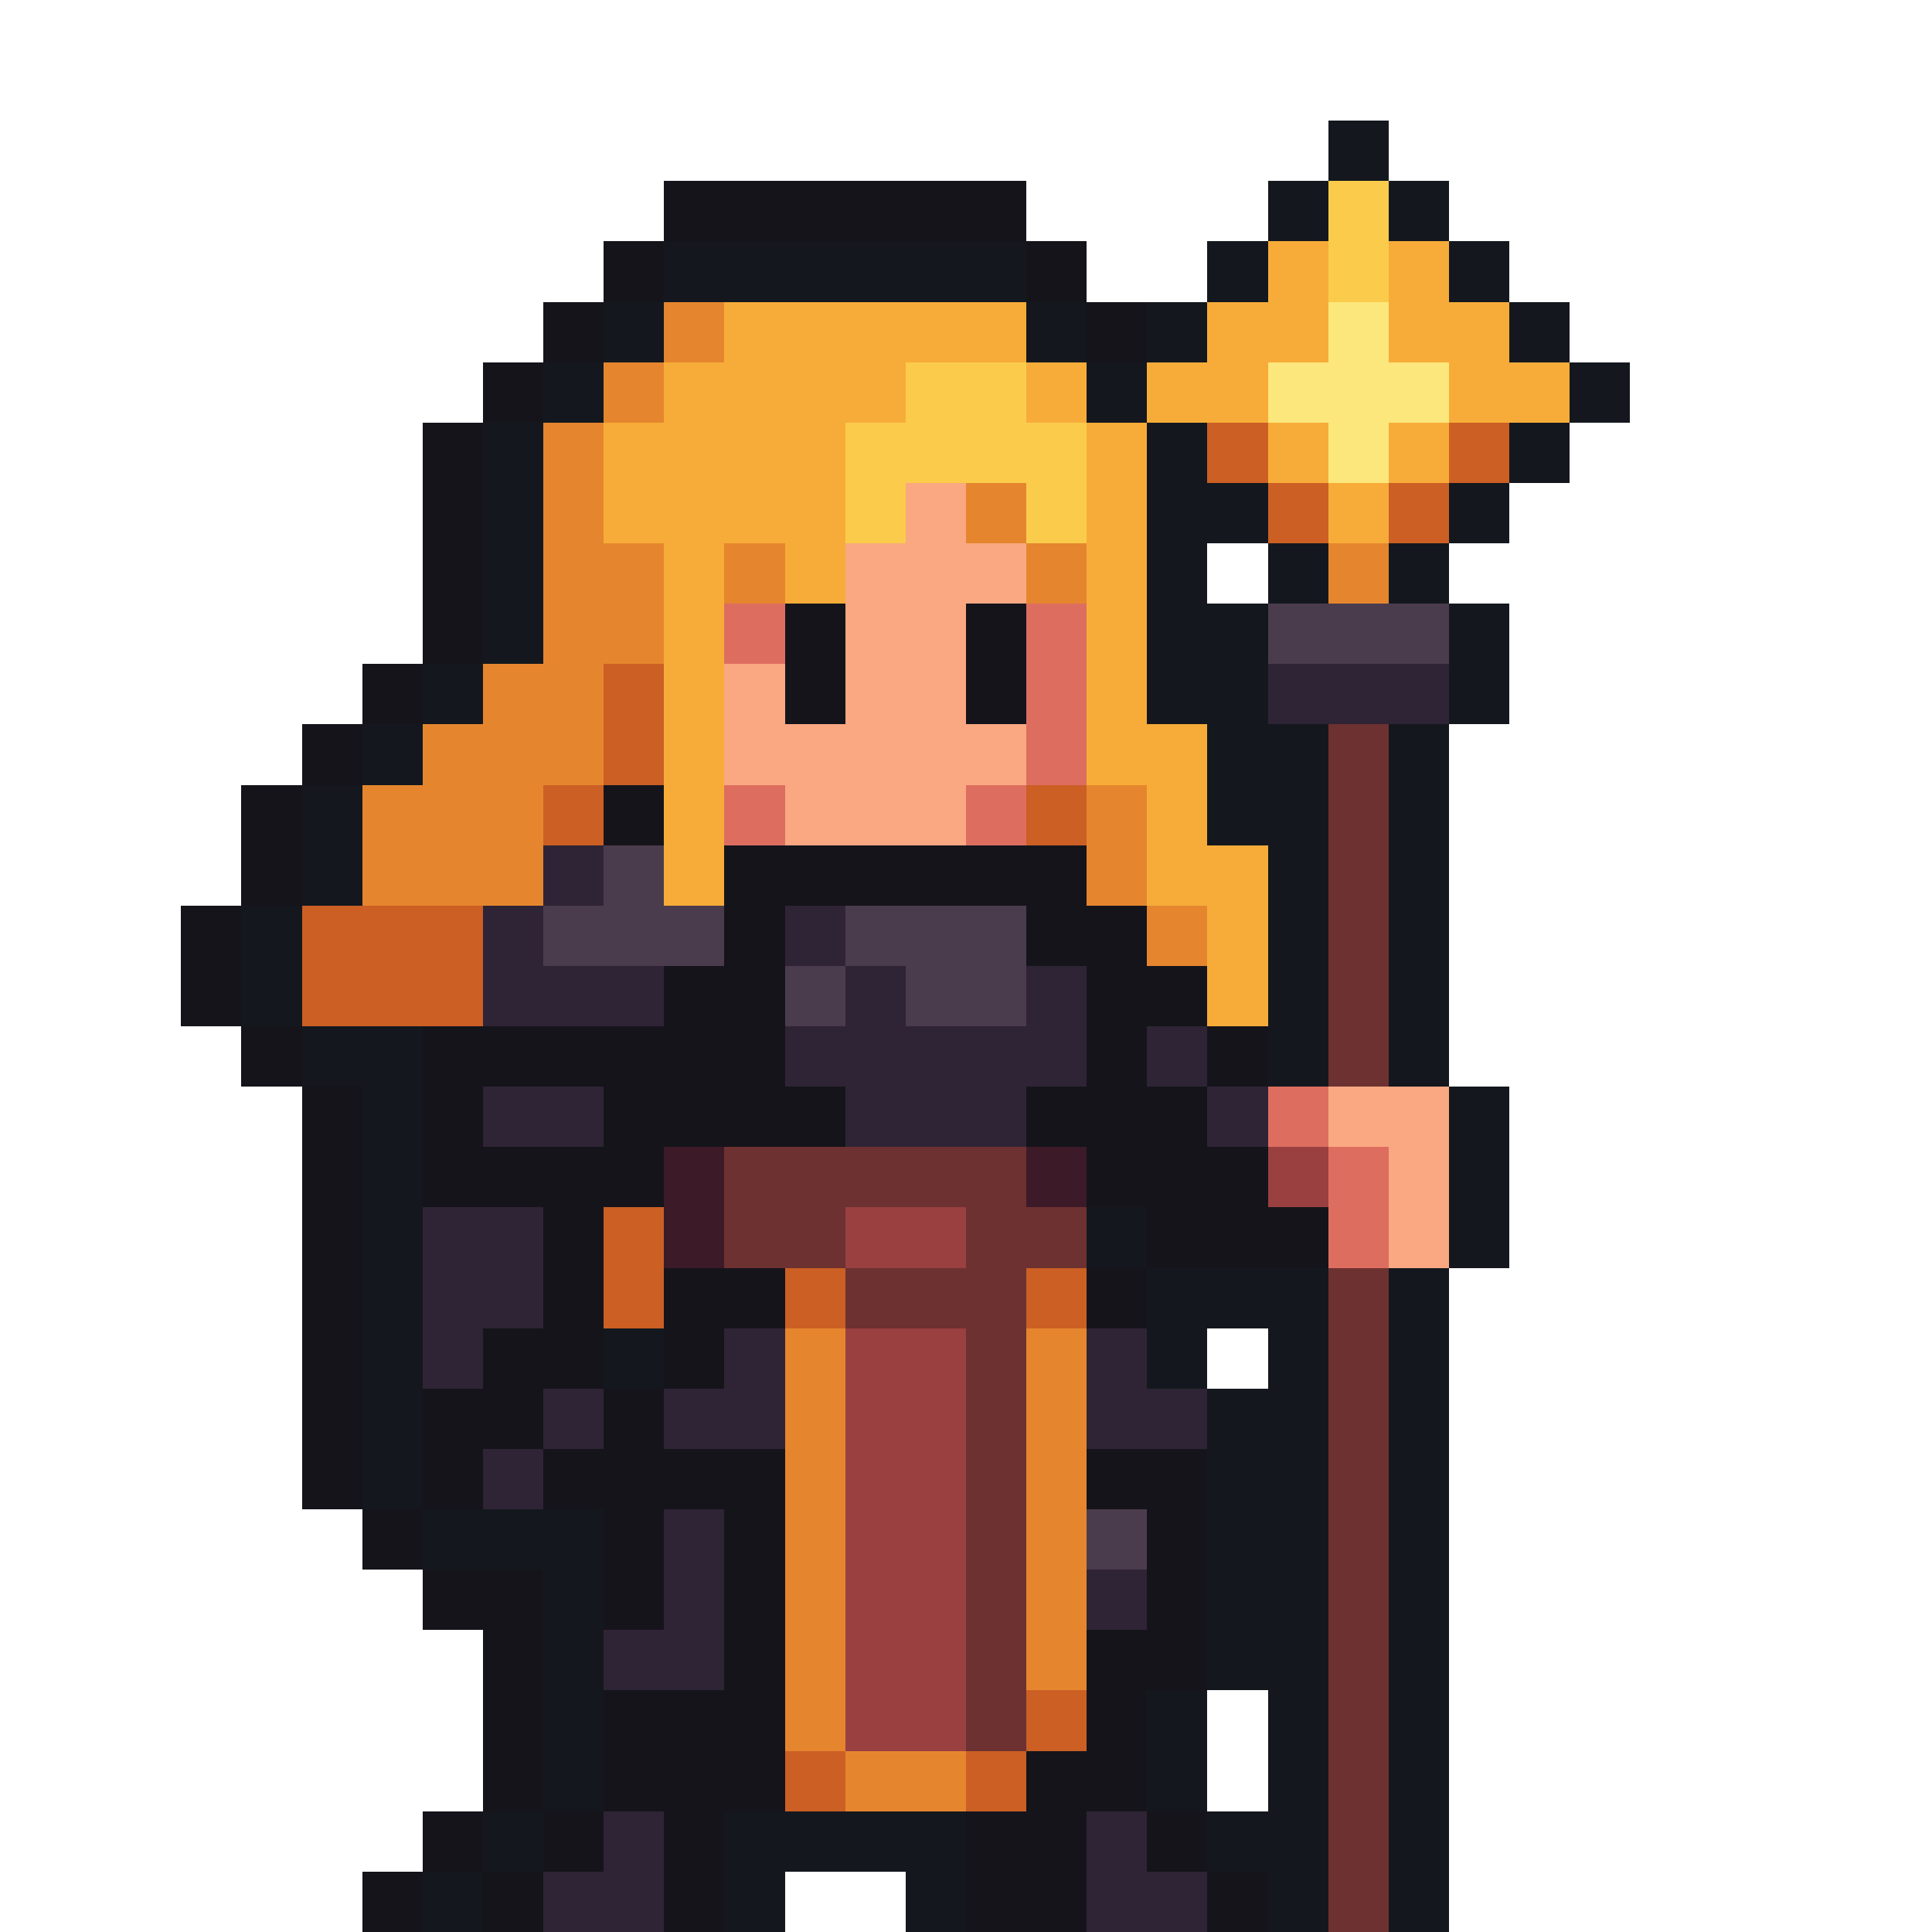
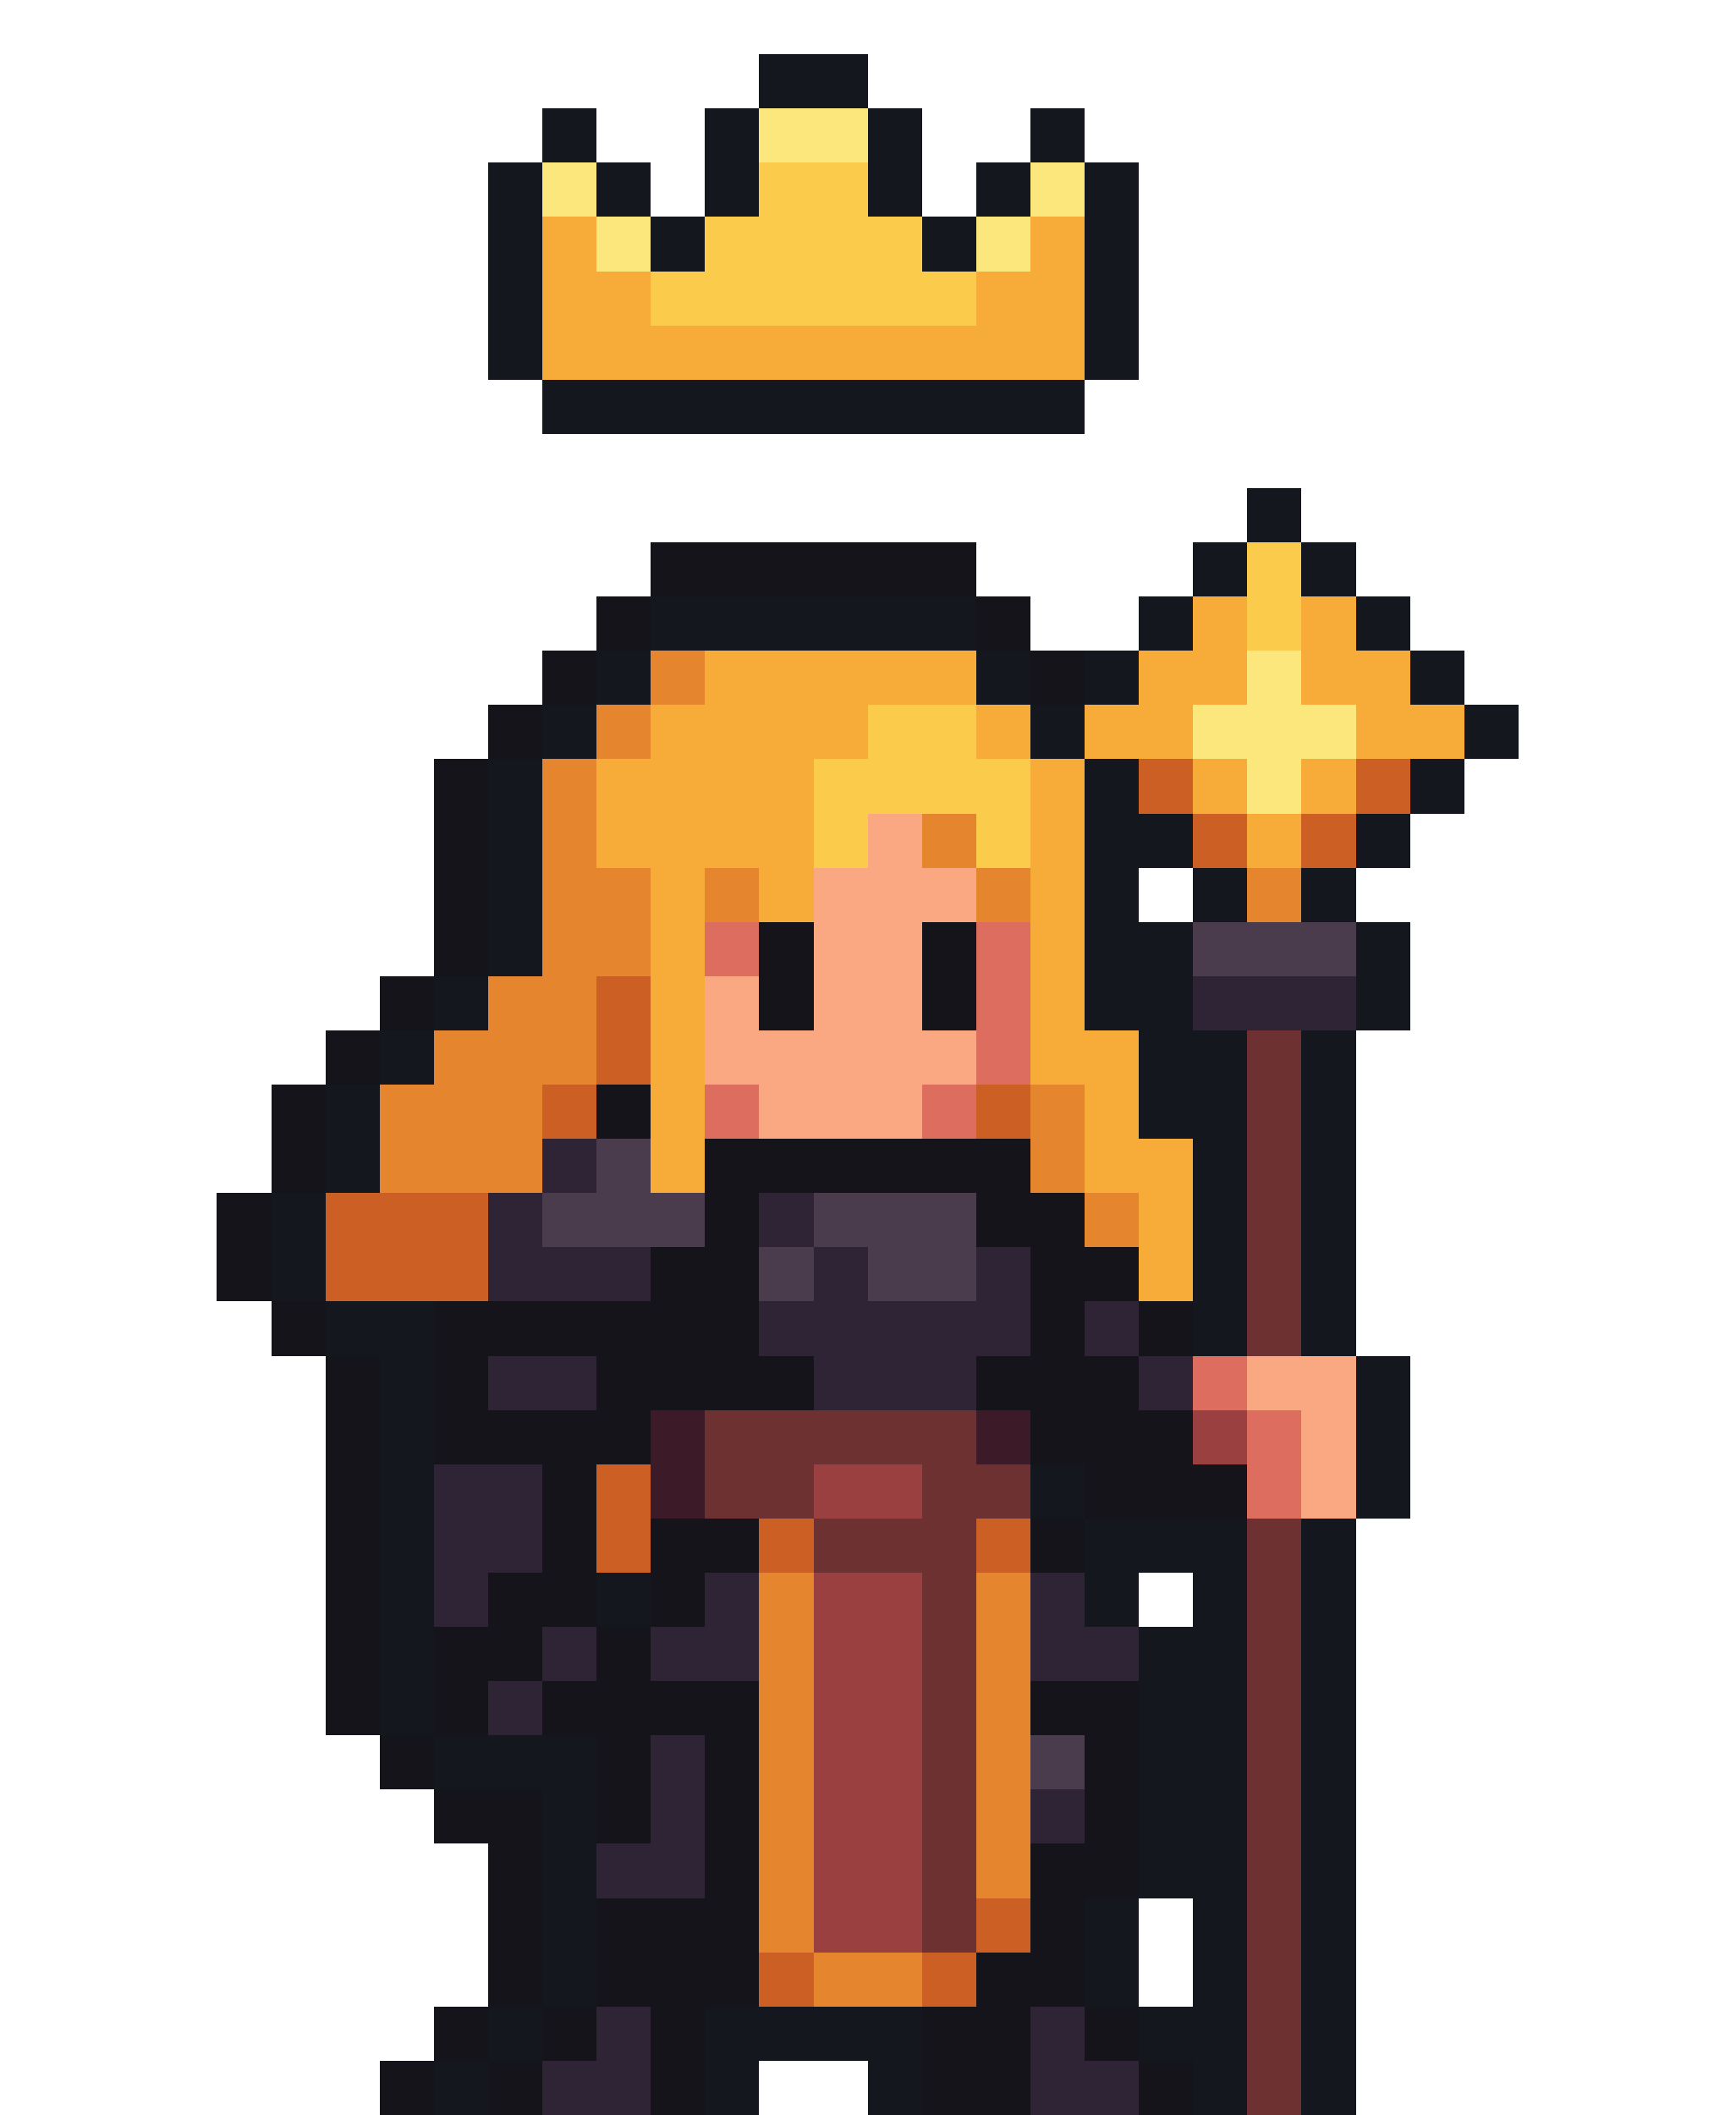
- <svg xmlns="http://www.w3.org/2000/svg" version="1.1" width="32" height="32" shape-rendering="crispEdges">
-   <rect x="22" y="2" width="1" height="1" fill="#14181E" />
-   <rect x="11" y="3" width="6" height="1" fill="#15141B" />
-   <rect x="21" y="3" width="1" height="1" fill="#14181E" />
-   <rect x="22" y="3" width="1" height="2" fill="#FBCC4C" />
-   <rect x="23" y="3" width="1" height="1" fill="#14181E" />
-   <rect x="10" y="4" width="1" height="1" fill="#15141B" />
-   <rect x="11" y="4" width="6" height="1" fill="#14181E" />
-   <rect x="17" y="4" width="1" height="1" fill="#15141B" />
-   <rect x="20" y="4" width="1" height="1" fill="#14181E" />
-   <rect x="21" y="4" width="1" height="2" fill="#F7AC39" />
-   <rect x="23" y="4" width="1" height="2" fill="#F7AC39" />
-   <rect x="24" y="4" width="1" height="1" fill="#14181E" />
-   <rect x="9" y="5" width="1" height="1" fill="#15141B" />
-   <rect x="10" y="5" width="1" height="1" fill="#14181E" />
-   <rect x="11" y="5" width="1" height="1" fill="#E5862E" />
-   <rect x="12" y="5" width="5" height="1" fill="#F7AC39" />
-   <rect x="17" y="5" width="1" height="1" fill="#14181E" />
-   <rect x="18" y="5" width="1" height="1" fill="#15141B" />
-   <rect x="19" y="5" width="1" height="1" fill="#14181E" />
-   <rect x="20" y="5" width="1" height="2" fill="#F7AC39" />
-   <rect x="22" y="5" width="1" height="3" fill="#FCE77C" />
-   <rect x="24" y="5" width="1" height="2" fill="#F7AC39" />
-   <rect x="25" y="5" width="1" height="1" fill="#14181E" />
-   <rect x="8" y="6" width="1" height="1" fill="#15141B" />
-   <rect x="9" y="6" width="1" height="1" fill="#14181E" />
-   <rect x="10" y="6" width="1" height="1" fill="#E5862E" />
-   <rect x="11" y="6" width="4" height="1" fill="#F7AC39" />
-   <rect x="15" y="6" width="2" height="2" fill="#FBCC4C" />
-   <rect x="17" y="6" width="1" height="1" fill="#F7AC39" />
-   <rect x="18" y="6" width="1" height="1" fill="#14181E" />
-   <rect x="19" y="6" width="1" height="1" fill="#F7AC39" />
-   <rect x="21" y="6" width="1" height="1" fill="#FCE77C" />
-   <rect x="23" y="6" width="1" height="1" fill="#FCE77C" />
-   <rect x="25" y="6" width="1" height="1" fill="#F7AC39" />
-   <rect x="26" y="6" width="1" height="1" fill="#14181E" />
-   <rect x="7" y="7" width="1" height="4" fill="#15141B" />
-   <rect x="8" y="7" width="1" height="4" fill="#14181E" />
-   <rect x="9" y="7" width="1" height="6" fill="#E5862E" />
-   <rect x="10" y="7" width="4" height="2" fill="#F7AC39" />
-   <rect x="14" y="7" width="1" height="2" fill="#FBCC4C" />
-   <rect x="17" y="7" width="1" height="2" fill="#FBCC4C" />
-   <rect x="18" y="7" width="1" height="6" fill="#F7AC39" />
-   <rect x="19" y="7" width="1" height="5" fill="#14181E" />
-   <rect x="20" y="7" width="1" height="1" fill="#CB5F24" />
-   <rect x="21" y="7" width="1" height="1" fill="#F7AC39" />
-   <rect x="23" y="7" width="1" height="1" fill="#F7AC39" />
-   <rect x="24" y="7" width="1" height="1" fill="#CB5F24" />
-   <rect x="25" y="7" width="1" height="1" fill="#14181E" />
-   <rect x="15" y="8" width="1" height="6" fill="#F9A882" />
-   <rect x="16" y="8" width="1" height="1" fill="#E5862E" />
-   <rect x="20" y="8" width="1" height="1" fill="#14181E" />
-   <rect x="21" y="8" width="1" height="1" fill="#CB5F24" />
-   <rect x="22" y="8" width="1" height="1" fill="#F7AC39" />
-   <rect x="23" y="8" width="1" height="1" fill="#CB5F24" />
-   <rect x="24" y="8" width="1" height="1" fill="#14181E" />
-   <rect x="10" y="9" width="1" height="2" fill="#E5862E" />
-   <rect x="11" y="9" width="1" height="6" fill="#F7AC39" />
-   <rect x="12" y="9" width="1" height="1" fill="#E5862E" />
-   <rect x="13" y="9" width="1" height="1" fill="#F7AC39" />
-   <rect x="14" y="9" width="1" height="5" fill="#F9A882" />
-   <rect x="16" y="9" width="1" height="1" fill="#F9A882" />
-   <rect x="17" y="9" width="1" height="1" fill="#E5862E" />
-   <rect x="21" y="9" width="1" height="1" fill="#14181E" />
-   <rect x="22" y="9" width="1" height="1" fill="#E5862E" />
+ <svg xmlns="http://www.w3.org/2000/svg" version="1.1" width="32" height="39" shape-rendering="crispEdges">
+   <rect x="14" y="1" width="2" height="1" fill="#14181E" />
+   <rect x="10" y="2" width="1" height="1" fill="#14181E" />
+   <rect x="13" y="2" width="1" height="2" fill="#14181E" />
+   <rect x="14" y="2" width="2" height="1" fill="#FCE77C" />
+   <rect x="16" y="2" width="1" height="2" fill="#14181E" />
+   <rect x="19" y="2" width="1" height="1" fill="#14181E" />
+   <rect x="9" y="3" width="1" height="4" fill="#14181E" />
+   <rect x="10" y="3" width="1" height="1" fill="#FCE77C" />
+   <rect x="11" y="3" width="1" height="1" fill="#14181E" />
+   <rect x="14" y="3" width="2" height="3" fill="#FBCC4C" />
+   <rect x="18" y="3" width="1" height="1" fill="#14181E" />
+   <rect x="19" y="3" width="1" height="1" fill="#FCE77C" />
+   <rect x="20" y="3" width="1" height="4" fill="#14181E" />
+   <rect x="10" y="4" width="1" height="3" fill="#F7AC39" />
+   <rect x="11" y="4" width="1" height="1" fill="#FCE77C" />
+   <rect x="12" y="4" width="1" height="1" fill="#14181E" />
+   <rect x="13" y="4" width="1" height="2" fill="#FBCC4C" />
+   <rect x="16" y="4" width="1" height="2" fill="#FBCC4C" />
+   <rect x="17" y="4" width="1" height="1" fill="#14181E" />
+   <rect x="18" y="4" width="1" height="1" fill="#FCE77C" />
+   <rect x="19" y="4" width="1" height="3" fill="#F7AC39" />
+   <rect x="11" y="5" width="1" height="2" fill="#F7AC39" />
+   <rect x="12" y="5" width="1" height="1" fill="#FBCC4C" />
+   <rect x="17" y="5" width="1" height="1" fill="#FBCC4C" />
+   <rect x="18" y="5" width="1" height="2" fill="#F7AC39" />
+   <rect x="12" y="6" width="6" height="1" fill="#F7AC39" />
+   <rect x="10" y="7" width="10" height="1" fill="#14181E" />
  <rect x="23" y="9" width="1" height="1" fill="#14181E" />
-   <rect x="12" y="10" width="1" height="1" fill="#DD6E5F" />
-   <rect x="13" y="10" width="1" height="2" fill="#15141B" />
-   <rect x="16" y="10" width="1" height="2" fill="#15141B" />
-   <rect x="17" y="10" width="1" height="3" fill="#DD6E5F" />
-   <rect x="20" y="10" width="1" height="4" fill="#14181E" />
-   <rect x="21" y="10" width="3" height="1" fill="#4B3C4D" />
-   <rect x="24" y="10" width="1" height="2" fill="#14181E" />
-   <rect x="6" y="11" width="1" height="1" fill="#15141B" />
-   <rect x="7" y="11" width="1" height="1" fill="#14181E" />
-   <rect x="8" y="11" width="1" height="4" fill="#E5862E" />
-   <rect x="10" y="11" width="1" height="2" fill="#CB5F24" />
-   <rect x="12" y="11" width="1" height="2" fill="#F9A882" />
-   <rect x="21" y="11" width="3" height="1" fill="#2F2435" />
-   <rect x="5" y="12" width="1" height="1" fill="#15141B" />
-   <rect x="6" y="12" width="1" height="1" fill="#14181E" />
-   <rect x="7" y="12" width="1" height="3" fill="#E5862E" />
-   <rect x="13" y="12" width="1" height="2" fill="#F9A882" />
-   <rect x="16" y="12" width="1" height="1" fill="#F9A882" />
-   <rect x="19" y="12" width="1" height="3" fill="#F7AC39" />
-   <rect x="21" y="12" width="1" height="6" fill="#14181E" />
-   <rect x="22" y="12" width="1" height="6" fill="#6D3131" />
-   <rect x="23" y="12" width="1" height="6" fill="#14181E" />
-   <rect x="4" y="13" width="1" height="2" fill="#15141B" />
-   <rect x="5" y="13" width="1" height="2" fill="#14181E" />
-   <rect x="6" y="13" width="1" height="2" fill="#E5862E" />
-   <rect x="9" y="13" width="1" height="1" fill="#CB5F24" />
-   <rect x="10" y="13" width="1" height="1" fill="#15141B" />
-   <rect x="12" y="13" width="1" height="1" fill="#DD6E5F" />
-   <rect x="16" y="13" width="1" height="1" fill="#DD6E5F" />
-   <rect x="17" y="13" width="1" height="1" fill="#CB5F24" />
-   <rect x="18" y="13" width="1" height="2" fill="#E5862E" />
-   <rect x="9" y="14" width="1" height="1" fill="#2F2435" />
-   <rect x="10" y="14" width="1" height="2" fill="#4B3C4D" />
-   <rect x="12" y="14" width="6" height="1" fill="#15141B" />
-   <rect x="20" y="14" width="1" height="3" fill="#F7AC39" />
-   <rect x="3" y="15" width="1" height="2" fill="#15141B" />
-   <rect x="4" y="15" width="1" height="2" fill="#14181E" />
-   <rect x="5" y="15" width="3" height="2" fill="#CB5F24" />
-   <rect x="8" y="15" width="1" height="2" fill="#2F2435" />
-   <rect x="9" y="15" width="1" height="1" fill="#4B3C4D" />
-   <rect x="11" y="15" width="1" height="1" fill="#4B3C4D" />
-   <rect x="12" y="15" width="1" height="4" fill="#15141B" />
-   <rect x="13" y="15" width="1" height="1" fill="#2F2435" />
-   <rect x="14" y="15" width="3" height="1" fill="#4B3C4D" />
-   <rect x="17" y="15" width="2" height="1" fill="#15141B" />
-   <rect x="19" y="15" width="1" height="1" fill="#E5862E" />
-   <rect x="9" y="16" width="2" height="1" fill="#2F2435" />
-   <rect x="11" y="16" width="1" height="3" fill="#15141B" />
-   <rect x="13" y="16" width="1" height="1" fill="#4B3C4D" />
-   <rect x="14" y="16" width="1" height="3" fill="#2F2435" />
-   <rect x="15" y="16" width="2" height="1" fill="#4B3C4D" />
-   <rect x="17" y="16" width="1" height="2" fill="#2F2435" />
-   <rect x="18" y="16" width="2" height="1" fill="#15141B" />
-   <rect x="4" y="17" width="1" height="1" fill="#15141B" />
-   <rect x="5" y="17" width="2" height="1" fill="#14181E" />
-   <rect x="7" y="17" width="4" height="1" fill="#15141B" />
-   <rect x="13" y="17" width="1" height="1" fill="#2F2435" />
-   <rect x="15" y="17" width="2" height="2" fill="#2F2435" />
-   <rect x="18" y="17" width="1" height="3" fill="#15141B" />
-   <rect x="19" y="17" width="1" height="1" fill="#2F2435" />
-   <rect x="20" y="17" width="1" height="1" fill="#15141B" />
-   <rect x="5" y="18" width="1" height="7" fill="#15141B" />
-   <rect x="6" y="18" width="1" height="7" fill="#14181E" />
-   <rect x="7" y="18" width="1" height="2" fill="#15141B" />
-   <rect x="8" y="18" width="2" height="1" fill="#2F2435" />
-   <rect x="10" y="18" width="1" height="2" fill="#15141B" />
-   <rect x="13" y="18" width="1" height="1" fill="#15141B" />
-   <rect x="17" y="18" width="1" height="1" fill="#15141B" />
-   <rect x="19" y="18" width="1" height="3" fill="#15141B" />
-   <rect x="20" y="18" width="1" height="1" fill="#2F2435" />
-   <rect x="21" y="18" width="1" height="1" fill="#DD6E5F" />
-   <rect x="22" y="18" width="2" height="1" fill="#F9A882" />
-   <rect x="24" y="18" width="1" height="3" fill="#14181E" />
-   <rect x="8" y="19" width="2" height="1" fill="#15141B" />
-   <rect x="11" y="19" width="1" height="2" fill="#3D1A28" />
-   <rect x="12" y="19" width="5" height="1" fill="#6D3131" />
-   <rect x="17" y="19" width="1" height="1" fill="#3D1A28" />
-   <rect x="20" y="19" width="1" height="2" fill="#15141B" />
-   <rect x="21" y="19" width="1" height="1" fill="#9A4041" />
-   <rect x="22" y="19" width="1" height="2" fill="#DD6E5F" />
-   <rect x="23" y="19" width="1" height="2" fill="#F9A882" />
-   <rect x="7" y="20" width="2" height="2" fill="#2F2435" />
-   <rect x="9" y="20" width="1" height="3" fill="#15141B" />
-   <rect x="10" y="20" width="1" height="2" fill="#CB5F24" />
-   <rect x="12" y="20" width="2" height="1" fill="#6D3131" />
-   <rect x="14" y="20" width="2" height="1" fill="#9A4041" />
-   <rect x="16" y="20" width="2" height="1" fill="#6D3131" />
-   <rect x="18" y="20" width="1" height="1" fill="#14181E" />
-   <rect x="21" y="20" width="1" height="1" fill="#15141B" />
-   <rect x="11" y="21" width="2" height="1" fill="#15141B" />
-   <rect x="13" y="21" width="1" height="1" fill="#CB5F24" />
-   <rect x="14" y="21" width="3" height="1" fill="#6D3131" />
-   <rect x="17" y="21" width="1" height="1" fill="#CB5F24" />
-   <rect x="18" y="21" width="1" height="1" fill="#15141B" />
-   <rect x="19" y="21" width="3" height="1" fill="#14181E" />
-   <rect x="22" y="21" width="1" height="11" fill="#6D3131" />
-   <rect x="23" y="21" width="1" height="11" fill="#14181E" />
-   <rect x="7" y="22" width="1" height="1" fill="#2F2435" />
-   <rect x="8" y="22" width="1" height="2" fill="#15141B" />
-   <rect x="10" y="22" width="1" height="1" fill="#14181E" />
-   <rect x="11" y="22" width="1" height="1" fill="#15141B" />
-   <rect x="12" y="22" width="1" height="2" fill="#2F2435" />
-   <rect x="13" y="22" width="1" height="7" fill="#E5862E" />
-   <rect x="14" y="22" width="2" height="7" fill="#9A4041" />
-   <rect x="16" y="22" width="1" height="7" fill="#6D3131" />
-   <rect x="17" y="22" width="1" height="6" fill="#E5862E" />
-   <rect x="18" y="22" width="1" height="2" fill="#2F2435" />
-   <rect x="19" y="22" width="1" height="1" fill="#14181E" />
-   <rect x="21" y="22" width="1" height="10" fill="#14181E" />
-   <rect x="7" y="23" width="1" height="2" fill="#15141B" />
-   <rect x="9" y="23" width="1" height="1" fill="#2F2435" />
-   <rect x="10" y="23" width="1" height="4" fill="#15141B" />
-   <rect x="11" y="23" width="1" height="1" fill="#2F2435" />
-   <rect x="19" y="23" width="1" height="1" fill="#2F2435" />
-   <rect x="20" y="23" width="1" height="5" fill="#14181E" />
-   <rect x="8" y="24" width="1" height="1" fill="#2F2435" />
-   <rect x="9" y="24" width="1" height="1" fill="#15141B" />
-   <rect x="11" y="24" width="2" height="1" fill="#15141B" />
-   <rect x="18" y="24" width="2" height="1" fill="#15141B" />
-   <rect x="6" y="25" width="1" height="1" fill="#15141B" />
-   <rect x="7" y="25" width="3" height="1" fill="#14181E" />
-   <rect x="11" y="25" width="1" height="3" fill="#2F2435" />
-   <rect x="12" y="25" width="1" height="5" fill="#15141B" />
-   <rect x="18" y="25" width="1" height="1" fill="#4B3C4D" />
-   <rect x="19" y="25" width="1" height="3" fill="#15141B" />
-   <rect x="7" y="26" width="2" height="1" fill="#15141B" />
-   <rect x="9" y="26" width="1" height="4" fill="#14181E" />
-   <rect x="18" y="26" width="1" height="1" fill="#2F2435" />
-   <rect x="8" y="27" width="1" height="3" fill="#15141B" />
-   <rect x="10" y="27" width="1" height="1" fill="#2F2435" />
-   <rect x="18" y="27" width="1" height="3" fill="#15141B" />
-   <rect x="10" y="28" width="2" height="2" fill="#15141B" />
-   <rect x="17" y="28" width="1" height="1" fill="#CB5F24" />
-   <rect x="19" y="28" width="1" height="2" fill="#14181E" />
-   <rect x="13" y="29" width="1" height="1" fill="#CB5F24" />
-   <rect x="14" y="29" width="2" height="1" fill="#E5862E" />
-   <rect x="16" y="29" width="1" height="1" fill="#CB5F24" />
-   <rect x="17" y="29" width="1" height="3" fill="#15141B" />
-   <rect x="7" y="30" width="1" height="1" fill="#15141B" />
-   <rect x="8" y="30" width="1" height="1" fill="#14181E" />
-   <rect x="9" y="30" width="1" height="1" fill="#15141B" />
-   <rect x="10" y="30" width="1" height="2" fill="#2F2435" />
-   <rect x="11" y="30" width="1" height="2" fill="#15141B" />
-   <rect x="12" y="30" width="4" height="1" fill="#14181E" />
-   <rect x="16" y="30" width="1" height="2" fill="#15141B" />
-   <rect x="18" y="30" width="1" height="2" fill="#2F2435" />
-   <rect x="19" y="30" width="1" height="1" fill="#15141B" />
-   <rect x="20" y="30" width="1" height="1" fill="#14181E" />
-   <rect x="6" y="31" width="1" height="1" fill="#15141B" />
-   <rect x="7" y="31" width="1" height="1" fill="#14181E" />
-   <rect x="8" y="31" width="1" height="1" fill="#15141B" />
+   <rect x="12" y="10" width="6" height="1" fill="#15141B" />
+   <rect x="22" y="10" width="1" height="1" fill="#14181E" />
+   <rect x="23" y="10" width="1" height="2" fill="#FBCC4C" />
+   <rect x="24" y="10" width="1" height="1" fill="#14181E" />
+   <rect x="11" y="11" width="1" height="1" fill="#15141B" />
+   <rect x="12" y="11" width="6" height="1" fill="#14181E" />
+   <rect x="18" y="11" width="1" height="1" fill="#15141B" />
+   <rect x="21" y="11" width="1" height="1" fill="#14181E" />
+   <rect x="22" y="11" width="1" height="2" fill="#F7AC39" />
+   <rect x="24" y="11" width="1" height="2" fill="#F7AC39" />
+   <rect x="25" y="11" width="1" height="1" fill="#14181E" />
+   <rect x="10" y="12" width="1" height="1" fill="#15141B" />
+   <rect x="11" y="12" width="1" height="1" fill="#14181E" />
+   <rect x="12" y="12" width="1" height="1" fill="#E5862E" />
+   <rect x="13" y="12" width="5" height="1" fill="#F7AC39" />
+   <rect x="18" y="12" width="1" height="1" fill="#14181E" />
+   <rect x="19" y="12" width="1" height="1" fill="#15141B" />
+   <rect x="20" y="12" width="1" height="1" fill="#14181E" />
+   <rect x="21" y="12" width="1" height="2" fill="#F7AC39" />
+   <rect x="23" y="12" width="1" height="3" fill="#FCE77C" />
+   <rect x="25" y="12" width="1" height="2" fill="#F7AC39" />
+   <rect x="26" y="12" width="1" height="1" fill="#14181E" />
+   <rect x="9" y="13" width="1" height="1" fill="#15141B" />
+   <rect x="10" y="13" width="1" height="1" fill="#14181E" />
+   <rect x="11" y="13" width="1" height="1" fill="#E5862E" />
+   <rect x="12" y="13" width="4" height="1" fill="#F7AC39" />
+   <rect x="16" y="13" width="2" height="2" fill="#FBCC4C" />
+   <rect x="18" y="13" width="1" height="1" fill="#F7AC39" />
+   <rect x="19" y="13" width="1" height="1" fill="#14181E" />
+   <rect x="20" y="13" width="1" height="1" fill="#F7AC39" />
+   <rect x="22" y="13" width="1" height="1" fill="#FCE77C" />
+   <rect x="24" y="13" width="1" height="1" fill="#FCE77C" />
+   <rect x="26" y="13" width="1" height="1" fill="#F7AC39" />
+   <rect x="27" y="13" width="1" height="1" fill="#14181E" />
+   <rect x="8" y="14" width="1" height="4" fill="#15141B" />
+   <rect x="9" y="14" width="1" height="4" fill="#14181E" />
+   <rect x="10" y="14" width="1" height="6" fill="#E5862E" />
+   <rect x="11" y="14" width="4" height="2" fill="#F7AC39" />
+   <rect x="15" y="14" width="1" height="2" fill="#FBCC4C" />
+   <rect x="18" y="14" width="1" height="2" fill="#FBCC4C" />
+   <rect x="19" y="14" width="1" height="6" fill="#F7AC39" />
+   <rect x="20" y="14" width="1" height="5" fill="#14181E" />
+   <rect x="21" y="14" width="1" height="1" fill="#CB5F24" />
+   <rect x="22" y="14" width="1" height="1" fill="#F7AC39" />
+   <rect x="24" y="14" width="1" height="1" fill="#F7AC39" />
+   <rect x="25" y="14" width="1" height="1" fill="#CB5F24" />
+   <rect x="26" y="14" width="1" height="1" fill="#14181E" />
+   <rect x="16" y="15" width="1" height="6" fill="#F9A882" />
+   <rect x="17" y="15" width="1" height="1" fill="#E5862E" />
+   <rect x="21" y="15" width="1" height="1" fill="#14181E" />
+   <rect x="22" y="15" width="1" height="1" fill="#CB5F24" />
+   <rect x="23" y="15" width="1" height="1" fill="#F7AC39" />
+   <rect x="24" y="15" width="1" height="1" fill="#CB5F24" />
+   <rect x="25" y="15" width="1" height="1" fill="#14181E" />
+   <rect x="11" y="16" width="1" height="2" fill="#E5862E" />
+   <rect x="12" y="16" width="1" height="6" fill="#F7AC39" />
+   <rect x="13" y="16" width="1" height="1" fill="#E5862E" />
+   <rect x="14" y="16" width="1" height="1" fill="#F7AC39" />
+   <rect x="15" y="16" width="1" height="5" fill="#F9A882" />
+   <rect x="17" y="16" width="1" height="1" fill="#F9A882" />
+   <rect x="18" y="16" width="1" height="1" fill="#E5862E" />
+   <rect x="22" y="16" width="1" height="1" fill="#14181E" />
+   <rect x="23" y="16" width="1" height="1" fill="#E5862E" />
+   <rect x="24" y="16" width="1" height="1" fill="#14181E" />
+   <rect x="13" y="17" width="1" height="1" fill="#DD6E5F" />
+   <rect x="14" y="17" width="1" height="2" fill="#15141B" />
+   <rect x="17" y="17" width="1" height="2" fill="#15141B" />
+   <rect x="18" y="17" width="1" height="3" fill="#DD6E5F" />
+   <rect x="21" y="17" width="1" height="4" fill="#14181E" />
+   <rect x="22" y="17" width="3" height="1" fill="#4B3C4D" />
+   <rect x="25" y="17" width="1" height="2" fill="#14181E" />
+   <rect x="7" y="18" width="1" height="1" fill="#15141B" />
+   <rect x="8" y="18" width="1" height="1" fill="#14181E" />
+   <rect x="9" y="18" width="1" height="4" fill="#E5862E" />
+   <rect x="11" y="18" width="1" height="2" fill="#CB5F24" />
+   <rect x="13" y="18" width="1" height="2" fill="#F9A882" />
+   <rect x="22" y="18" width="3" height="1" fill="#2F2435" />
+   <rect x="6" y="19" width="1" height="1" fill="#15141B" />
+   <rect x="7" y="19" width="1" height="1" fill="#14181E" />
+   <rect x="8" y="19" width="1" height="3" fill="#E5862E" />
+   <rect x="14" y="19" width="1" height="2" fill="#F9A882" />
+   <rect x="17" y="19" width="1" height="1" fill="#F9A882" />
+   <rect x="20" y="19" width="1" height="3" fill="#F7AC39" />
+   <rect x="22" y="19" width="1" height="6" fill="#14181E" />
+   <rect x="23" y="19" width="1" height="6" fill="#6D3131" />
+   <rect x="24" y="19" width="1" height="6" fill="#14181E" />
+   <rect x="5" y="20" width="1" height="2" fill="#15141B" />
+   <rect x="6" y="20" width="1" height="2" fill="#14181E" />
+   <rect x="7" y="20" width="1" height="2" fill="#E5862E" />
+   <rect x="10" y="20" width="1" height="1" fill="#CB5F24" />
+   <rect x="11" y="20" width="1" height="1" fill="#15141B" />
+   <rect x="13" y="20" width="1" height="1" fill="#DD6E5F" />
+   <rect x="17" y="20" width="1" height="1" fill="#DD6E5F" />
+   <rect x="18" y="20" width="1" height="1" fill="#CB5F24" />
+   <rect x="19" y="20" width="1" height="2" fill="#E5862E" />
+   <rect x="10" y="21" width="1" height="1" fill="#2F2435" />
+   <rect x="11" y="21" width="1" height="2" fill="#4B3C4D" />
+   <rect x="13" y="21" width="6" height="1" fill="#15141B" />
+   <rect x="21" y="21" width="1" height="3" fill="#F7AC39" />
+   <rect x="4" y="22" width="1" height="2" fill="#15141B" />
+   <rect x="5" y="22" width="1" height="2" fill="#14181E" />
+   <rect x="6" y="22" width="3" height="2" fill="#CB5F24" />
+   <rect x="9" y="22" width="1" height="2" fill="#2F2435" />
+   <rect x="10" y="22" width="1" height="1" fill="#4B3C4D" />
+   <rect x="12" y="22" width="1" height="1" fill="#4B3C4D" />
+   <rect x="13" y="22" width="1" height="4" fill="#15141B" />
+   <rect x="14" y="22" width="1" height="1" fill="#2F2435" />
+   <rect x="15" y="22" width="3" height="1" fill="#4B3C4D" />
+   <rect x="18" y="22" width="2" height="1" fill="#15141B" />
+   <rect x="20" y="22" width="1" height="1" fill="#E5862E" />
+   <rect x="10" y="23" width="2" height="1" fill="#2F2435" />
+   <rect x="12" y="23" width="1" height="3" fill="#15141B" />
+   <rect x="14" y="23" width="1" height="1" fill="#4B3C4D" />
+   <rect x="15" y="23" width="1" height="3" fill="#2F2435" />
+   <rect x="16" y="23" width="2" height="1" fill="#4B3C4D" />
+   <rect x="18" y="23" width="1" height="2" fill="#2F2435" />
+   <rect x="19" y="23" width="2" height="1" fill="#15141B" />
+   <rect x="5" y="24" width="1" height="1" fill="#15141B" />
+   <rect x="6" y="24" width="2" height="1" fill="#14181E" />
+   <rect x="8" y="24" width="4" height="1" fill="#15141B" />
+   <rect x="14" y="24" width="1" height="1" fill="#2F2435" />
+   <rect x="16" y="24" width="2" height="2" fill="#2F2435" />
+   <rect x="19" y="24" width="1" height="3" fill="#15141B" />
+   <rect x="20" y="24" width="1" height="1" fill="#2F2435" />
+   <rect x="21" y="24" width="1" height="1" fill="#15141B" />
+   <rect x="6" y="25" width="1" height="7" fill="#15141B" />
+   <rect x="7" y="25" width="1" height="7" fill="#14181E" />
+   <rect x="8" y="25" width="1" height="2" fill="#15141B" />
+   <rect x="9" y="25" width="2" height="1" fill="#2F2435" />
+   <rect x="11" y="25" width="1" height="2" fill="#15141B" />
+   <rect x="14" y="25" width="1" height="1" fill="#15141B" />
+   <rect x="18" y="25" width="1" height="1" fill="#15141B" />
+   <rect x="20" y="25" width="1" height="3" fill="#15141B" />
+   <rect x="21" y="25" width="1" height="1" fill="#2F2435" />
+   <rect x="22" y="25" width="1" height="1" fill="#DD6E5F" />
+   <rect x="23" y="25" width="2" height="1" fill="#F9A882" />
+   <rect x="25" y="25" width="1" height="3" fill="#14181E" />
+   <rect x="9" y="26" width="2" height="1" fill="#15141B" />
+   <rect x="12" y="26" width="1" height="2" fill="#3D1A28" />
+   <rect x="13" y="26" width="5" height="1" fill="#6D3131" />
+   <rect x="18" y="26" width="1" height="1" fill="#3D1A28" />
+   <rect x="21" y="26" width="1" height="2" fill="#15141B" />
+   <rect x="22" y="26" width="1" height="1" fill="#9A4041" />
+   <rect x="23" y="26" width="1" height="2" fill="#DD6E5F" />
+   <rect x="24" y="26" width="1" height="2" fill="#F9A882" />
+   <rect x="8" y="27" width="2" height="2" fill="#2F2435" />
+   <rect x="10" y="27" width="1" height="3" fill="#15141B" />
+   <rect x="11" y="27" width="1" height="2" fill="#CB5F24" />
+   <rect x="13" y="27" width="2" height="1" fill="#6D3131" />
+   <rect x="15" y="27" width="2" height="1" fill="#9A4041" />
+   <rect x="17" y="27" width="2" height="1" fill="#6D3131" />
+   <rect x="19" y="27" width="1" height="1" fill="#14181E" />
+   <rect x="22" y="27" width="1" height="1" fill="#15141B" />
+   <rect x="12" y="28" width="2" height="1" fill="#15141B" />
+   <rect x="14" y="28" width="1" height="1" fill="#CB5F24" />
+   <rect x="15" y="28" width="3" height="1" fill="#6D3131" />
+   <rect x="18" y="28" width="1" height="1" fill="#CB5F24" />
+   <rect x="19" y="28" width="1" height="1" fill="#15141B" />
+   <rect x="20" y="28" width="3" height="1" fill="#14181E" />
+   <rect x="23" y="28" width="1" height="11" fill="#6D3131" />
+   <rect x="24" y="28" width="1" height="11" fill="#14181E" />
+   <rect x="8" y="29" width="1" height="1" fill="#2F2435" />
+   <rect x="9" y="29" width="1" height="2" fill="#15141B" />
+   <rect x="11" y="29" width="1" height="1" fill="#14181E" />
+   <rect x="12" y="29" width="1" height="1" fill="#15141B" />
+   <rect x="13" y="29" width="1" height="2" fill="#2F2435" />
+   <rect x="14" y="29" width="1" height="7" fill="#E5862E" />
+   <rect x="15" y="29" width="2" height="7" fill="#9A4041" />
+   <rect x="17" y="29" width="1" height="7" fill="#6D3131" />
+   <rect x="18" y="29" width="1" height="6" fill="#E5862E" />
+   <rect x="19" y="29" width="1" height="2" fill="#2F2435" />
+   <rect x="20" y="29" width="1" height="1" fill="#14181E" />
+   <rect x="22" y="29" width="1" height="10" fill="#14181E" />
+   <rect x="8" y="30" width="1" height="2" fill="#15141B" />
+   <rect x="10" y="30" width="1" height="1" fill="#2F2435" />
+   <rect x="11" y="30" width="1" height="4" fill="#15141B" />
+   <rect x="12" y="30" width="1" height="1" fill="#2F2435" />
+   <rect x="20" y="30" width="1" height="1" fill="#2F2435" />
+   <rect x="21" y="30" width="1" height="5" fill="#14181E" />
  <rect x="9" y="31" width="1" height="1" fill="#2F2435" />
-   <rect x="12" y="31" width="1" height="1" fill="#14181E" />
-   <rect x="15" y="31" width="1" height="1" fill="#14181E" />
-   <rect x="19" y="31" width="1" height="1" fill="#2F2435" />
-   <rect x="20" y="31" width="1" height="1" fill="#15141B" />
+   <rect x="10" y="31" width="1" height="1" fill="#15141B" />
+   <rect x="12" y="31" width="2" height="1" fill="#15141B" />
+   <rect x="19" y="31" width="2" height="1" fill="#15141B" />
+   <rect x="7" y="32" width="1" height="1" fill="#15141B" />
+   <rect x="8" y="32" width="3" height="1" fill="#14181E" />
+   <rect x="12" y="32" width="1" height="3" fill="#2F2435" />
+   <rect x="13" y="32" width="1" height="5" fill="#15141B" />
+   <rect x="19" y="32" width="1" height="1" fill="#4B3C4D" />
+   <rect x="20" y="32" width="1" height="3" fill="#15141B" />
+   <rect x="8" y="33" width="2" height="1" fill="#15141B" />
+   <rect x="10" y="33" width="1" height="4" fill="#14181E" />
+   <rect x="19" y="33" width="1" height="1" fill="#2F2435" />
+   <rect x="9" y="34" width="1" height="3" fill="#15141B" />
+   <rect x="11" y="34" width="1" height="1" fill="#2F2435" />
+   <rect x="19" y="34" width="1" height="3" fill="#15141B" />
+   <rect x="11" y="35" width="2" height="2" fill="#15141B" />
+   <rect x="18" y="35" width="1" height="1" fill="#CB5F24" />
+   <rect x="20" y="35" width="1" height="2" fill="#14181E" />
+   <rect x="14" y="36" width="1" height="1" fill="#CB5F24" />
+   <rect x="15" y="36" width="2" height="1" fill="#E5862E" />
+   <rect x="17" y="36" width="1" height="1" fill="#CB5F24" />
+   <rect x="18" y="36" width="1" height="3" fill="#15141B" />
+   <rect x="8" y="37" width="1" height="1" fill="#15141B" />
+   <rect x="9" y="37" width="1" height="1" fill="#14181E" />
+   <rect x="10" y="37" width="1" height="1" fill="#15141B" />
+   <rect x="11" y="37" width="1" height="2" fill="#2F2435" />
+   <rect x="12" y="37" width="1" height="2" fill="#15141B" />
+   <rect x="13" y="37" width="4" height="1" fill="#14181E" />
+   <rect x="17" y="37" width="1" height="2" fill="#15141B" />
+   <rect x="19" y="37" width="1" height="2" fill="#2F2435" />
+   <rect x="20" y="37" width="1" height="1" fill="#15141B" />
+   <rect x="21" y="37" width="1" height="1" fill="#14181E" />
+   <rect x="7" y="38" width="1" height="1" fill="#15141B" />
+   <rect x="8" y="38" width="1" height="1" fill="#14181E" />
+   <rect x="9" y="38" width="1" height="1" fill="#15141B" />
+   <rect x="10" y="38" width="1" height="1" fill="#2F2435" />
+   <rect x="13" y="38" width="1" height="1" fill="#14181E" />
+   <rect x="16" y="38" width="1" height="1" fill="#14181E" />
+   <rect x="20" y="38" width="1" height="1" fill="#2F2435" />
+   <rect x="21" y="38" width="1" height="1" fill="#15141B" />
</svg>
